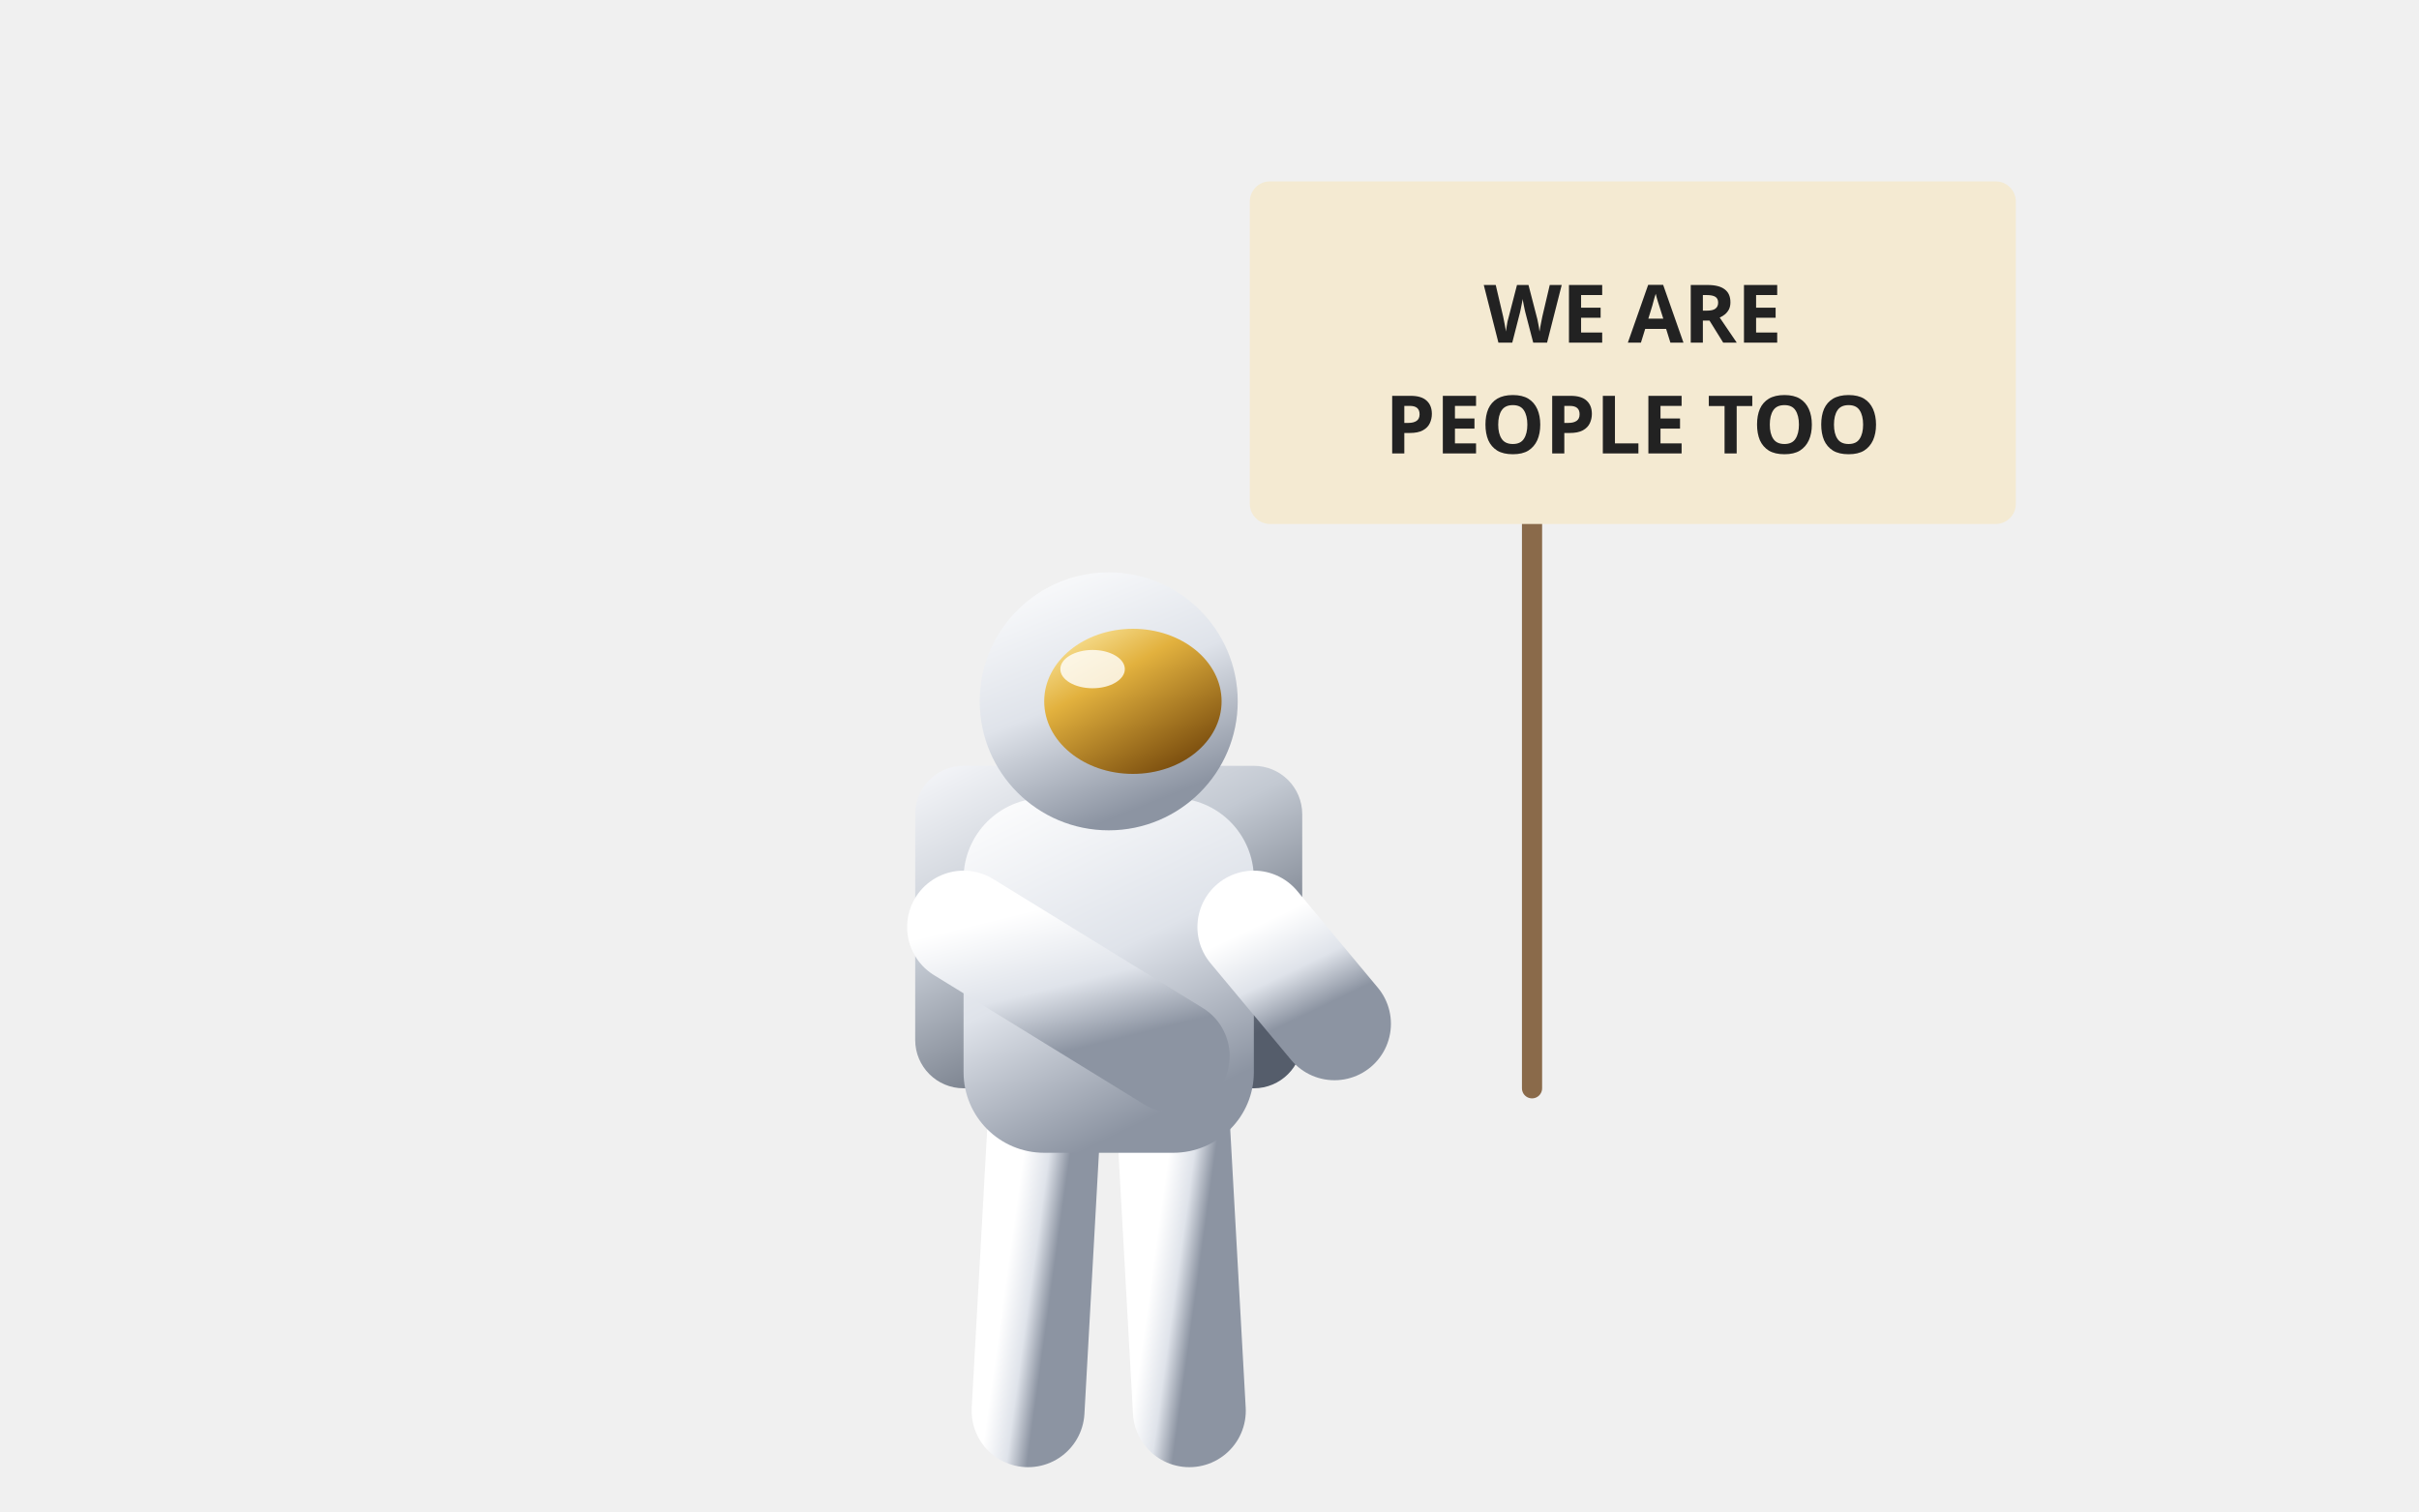
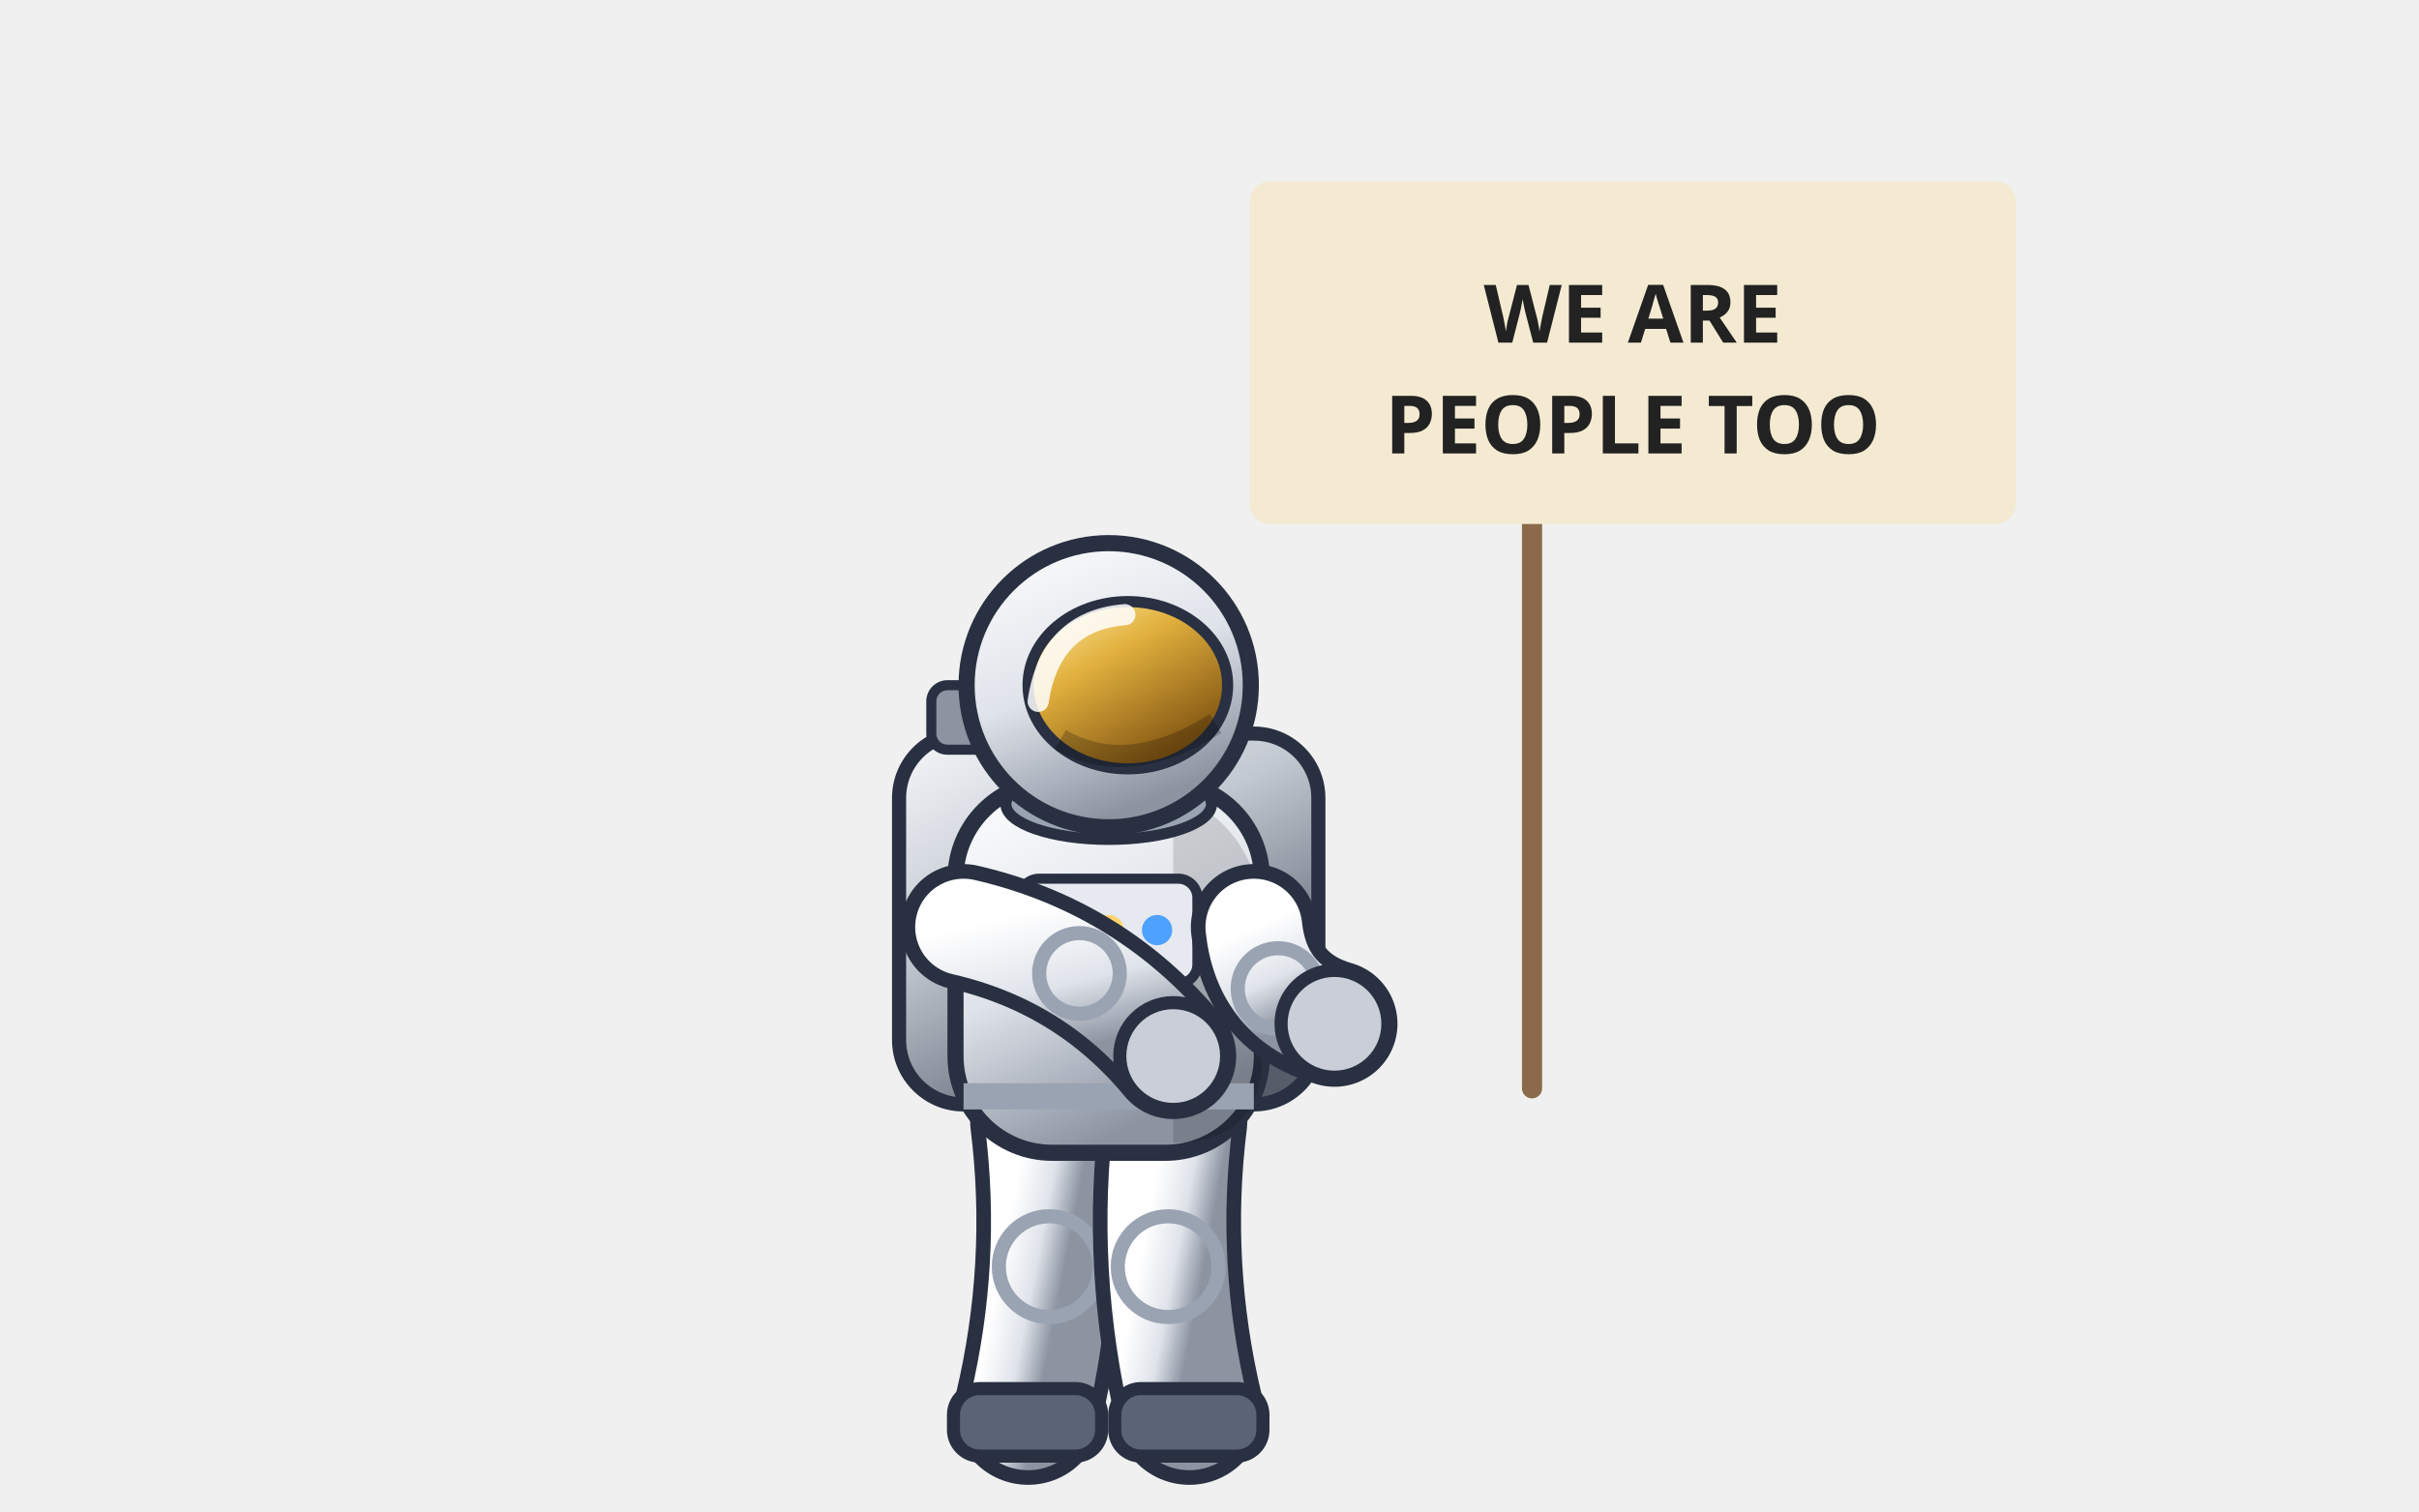
<svg xmlns="http://www.w3.org/2000/svg" viewBox="0 0 240 150" width="240" height="150">
  <defs>
    <linearGradient id="metal" x1="0" y1="0" x2="0.6" y2="1">
      <stop offset="0" stop-color="#f6f7fa" />
      <stop offset="0.45" stop-color="#c3c9d2" />
      <stop offset="1" stop-color="#555d6b" />
    </linearGradient>
    <linearGradient id="hull" x1="0" y1="0" x2="0.5" y2="1">
      <stop offset="0" stop-color="#8a93a3" />
      <stop offset="0.5" stop-color="#3b414d" />
      <stop offset="1" stop-color="#15181e" />
    </linearGradient>
    <linearGradient id="white" x1="0" y1="0" x2="0.4" y2="1">
      <stop offset="0" stop-color="#ffffff" />
      <stop offset="0.55" stop-color="#dfe3ea" />
      <stop offset="1" stop-color="#8c94a2" />
    </linearGradient>
    <linearGradient id="gold" x1="0" y1="0" x2="0.7" y2="1">
      <stop offset="0" stop-color="#fff0b0" />
      <stop offset="0.4" stop-color="#e2b13e" />
      <stop offset="1" stop-color="#7a4d0e" />
    </linearGradient>
    <linearGradient id="solar" x1="0" y1="0" x2="1" y2="1">
      <stop offset="0" stop-color="#3a64c4" />
      <stop offset="0.5" stop-color="#173478" />
      <stop offset="1" stop-color="#0a1638" />
    </linearGradient>
    <linearGradient id="stone" x1="0" y1="0" x2="0.5" y2="1">
      <stop offset="0" stop-color="#c9ccd1" />
      <stop offset="0.5" stop-color="#8d939c" />
      <stop offset="1" stop-color="#454a52" />
    </linearGradient>
    <linearGradient id="rust" x1="0" y1="0" x2="0.5" y2="1">
      <stop offset="0" stop-color="#e0a070" />
      <stop offset="0.5" stop-color="#a55a30" />
      <stop offset="1" stop-color="#4a2210" />
    </linearGradient>
    <linearGradient id="glass" x1="0" y1="0" x2="0.4" y2="1">
      <stop offset="0" stop-color="#e8f6ff" stop-opacity="0.85" />
      <stop offset="1" stop-color="#6aa8d8" stop-opacity="0.35" />
    </linearGradient>
    <linearGradient id="ice" x1="0" y1="0" x2="0.5" y2="1">
      <stop offset="0" stop-color="#ffffff" />
      <stop offset="0.5" stop-color="#bfe6ff" />
      <stop offset="1" stop-color="#5d9ccc" />
    </linearGradient>
    <pattern id="cells" width="7" height="7" patternUnits="userSpaceOnUse">
      <rect width="7" height="7" fill="url(#solar)" />
      <path d="M7 0V7M0 7H7" stroke="#6f93e6" stroke-width="0.5" opacity="0.6" />
    </pattern>
    <radialGradient id="plume" cx="0.5" cy="0.5" r="0.5">
      <stop offset="0" stop-color="#fff" />
      <stop offset="0.25" stop-color="#bfe3ff" />
      <stop offset="0.6" stop-color="#4f9dff" stop-opacity="0.5" />
      <stop offset="1" stop-color="#4f9dff" stop-opacity="0" />
    </radialGradient>
    <radialGradient id="warm" cx="0.5" cy="0.5" r="0.5">
      <stop offset="0" stop-color="#fff7e0" />
      <stop offset="0.3" stop-color="#ffc46b" />
      <stop offset="1" stop-color="#ff8a2a" stop-opacity="0" />
    </radialGradient>
    <radialGradient id="red" cx="0.5" cy="0.5" r="0.5">
      <stop offset="0" stop-color="#fff" />
      <stop offset="0.3" stop-color="#ff4a3d" />
      <stop offset="1" stop-color="#ff4a3d" stop-opacity="0" />
    </radialGradient>
    <radialGradient id="green" cx="0.5" cy="0.5" r="0.5">
      <stop offset="0" stop-color="#f0fff0" />
      <stop offset="0.35" stop-color="#5ee07a" />
      <stop offset="1" stop-color="#1e8a3a" stop-opacity="0" />
    </radialGradient>
    <radialGradient id="cyan" cx="0.5" cy="0.5" r="0.5">
      <stop offset="0" stop-color="#fff" />
      <stop offset="0.35" stop-color="#6ff0ff" />
      <stop offset="1" stop-color="#1ab4d8" stop-opacity="0" />
    </radialGradient>
    <radialGradient id="dish" cx="0.35" cy="0.3" r="0.8">
      <stop offset="0" stop-color="#fff" />
      <stop offset="0.6" stop-color="#c9ced8" />
      <stop offset="1" stop-color="#5d6573" />
    </radialGradient>
    <radialGradient id="ball" cx="0.35" cy="0.3" r="0.75">
      <stop offset="0" stop-color="#ffffff" />
      <stop offset="0.5" stop-color="#b9c0cb" />
      <stop offset="1" stop-color="#3d434e" />
    </radialGradient>
    <filter id="soft" x="-50%" y="-50%" width="200%" height="200%">
      <feGaussianBlur stdDeviation="2.2" />
    </filter>
  </defs>
  <g transform="rotate(0 120 75)">
    <g>
-       <rect x="90.8" y="76" width="38.4" height="32" rx="4.8" fill="url(#metal)" />
-       <line x1="103.6" y1="111.2" x2="102" y2="140" stroke="url(#white)" stroke-width="11.2" stroke-linecap="round" />
-       <line x1="116.4" y1="111.2" x2="118" y2="140" stroke="url(#white)" stroke-width="11.2" stroke-linecap="round" />
-       <rect x="95.6" y="79.2" width="28.8" height="35.2" rx="8" fill="url(#white)" />
-       <line x1="95.6" y1="92" x2="116.4" y2="104.8" stroke="url(#white)" stroke-width="11.2" stroke-linecap="round" />
-       <line x1="124.4" y1="92" x2="132.4" y2="101.6" stroke="url(#white)" stroke-width="11.2" stroke-linecap="round" />
-       <circle cx="110" cy="69.6" r="12.8" fill="url(#white)" />
-       <ellipse cx="112.4" cy="69.6" rx="8.8" ry="7.2" fill="url(#gold)" />
-       <ellipse cx="108.4" cy="66.4" rx="3.2" ry="1.9" fill="#fff" opacity="0.8" />
+       <rect x="89.2" y="72.8" width="41.6" height="36.8" rx="6.4" fill="url(#metal)" stroke="#283041" stroke-width="1.4" />
+       <rect x="92.4" y="68" width="8" height="6.4" rx="1.6" fill="#8c94a2" stroke="#283041" stroke-width="1" />
+       <path d="M103.6 111.2 Q105.4 125.7 102 140" fill="none" stroke="#283041" stroke-width="14.7" stroke-linecap="round" />
+       <path d="M103.6 111.2 Q105.4 125.7 102 140" fill="none" stroke="url(#white)" stroke-width="11.8" stroke-linecap="round" />
+       <circle cx="104.1" cy="125.7" r="5" fill="none" stroke="#9aa3b2" stroke-width="1.4" />
+       <rect x="94.6" y="137.8" width="14.7" height="6.7" rx="2.6" fill="#5b6475" stroke="#283041" stroke-width="1.3" />
+       <path d="M116.4 111.2 Q114.6 125.7 118 140" fill="none" stroke="#283041" stroke-width="14.7" stroke-linecap="round" />
+       <path d="M116.4 111.2 Q114.6 125.7 118 140" fill="none" stroke="url(#white)" stroke-width="11.8" stroke-linecap="round" />
+       <circle cx="115.9" cy="125.7" r="5" fill="none" stroke="#9aa3b2" stroke-width="1.4" />
+       <rect x="110.6" y="137.8" width="14.7" height="6.7" rx="2.6" fill="#5b6475" stroke="#283041" stroke-width="1.3" />
+       <rect x="94.8" y="77.6" width="30.4" height="36.8" rx="9.6" fill="url(#white)" stroke="#283041" stroke-width="1.6" />
+       <path d="M116.4 78.6 Q125.2 82.4 125.2 92 L125.2 104.8 Q125.2 113.4 116.4 113.4 Z" fill="#000" opacity="0.14" />
+       <line x1="95.6" y1="108.8" x2="124.4" y2="108.8" stroke="#9aa3b2" stroke-width="2.6" />
+       <rect x="101.2" y="87.2" width="17.6" height="10.4" rx="1.9" fill="#e6e9ef" stroke="#283041" stroke-width="1" />
+       <circle cx="105.2" cy="92.3" r="1.5" fill="#e05252" />
+       <circle cx="110" cy="92.3" r="1.5" fill="#ffd36b" />
+       <circle cx="114.8" cy="92.3" r="1.5" fill="#4ea1ff" />
+       <path d="M95.6 92 Q108.2 94.9 116.4 104.8" fill="none" stroke="#283041" stroke-width="12.5" stroke-linecap="round" />
+       <path d="M95.6 92 Q108.2 94.9 116.4 104.8" fill="none" stroke="url(#white)" stroke-width="9.6" stroke-linecap="round" />
+       <circle cx="107.1" cy="96.6" r="4" fill="none" stroke="#9aa3b2" stroke-width="1.4" />
+       <circle cx="116.4" cy="104.8" r="5.3" fill="#c9ced8" stroke="#283041" stroke-width="1.3" />
+       <path d="M124.4 92 Q125.2 99.5 132.4 101.6" fill="none" stroke="#283041" stroke-width="12.5" stroke-linecap="round" />
+       <path d="M124.4 92 Q125.2 99.5 132.4 101.6" fill="none" stroke="url(#white)" stroke-width="9.6" stroke-linecap="round" />
+       <circle cx="126.8" cy="98.1" r="4" fill="none" stroke="#9aa3b2" stroke-width="1.4" />
+       <circle cx="132.4" cy="101.6" r="5.3" fill="#c9ced8" stroke="#283041" stroke-width="1.3" />
+       <ellipse cx="110" cy="79.8" rx="10.2" ry="3.5" fill="#9aa3b2" stroke="#283041" stroke-width="1.1" />
+       <circle cx="110" cy="68" r="14.1" fill="url(#white)" stroke="#283041" stroke-width="1.6" />
+       <ellipse cx="111.9" cy="68" rx="9.9" ry="8.3" fill="url(#gold)" stroke="#283041" stroke-width="1.1" />
+       <path d="M103 69.6 Q104.2 61.6 111.6 61" fill="none" stroke="#fff" stroke-width="2.1" stroke-linecap="round" opacity="0.85" />
+       <path d="M105.2 73.4 Q111.9 77.3 120.6 71.8" fill="none" stroke="#000" stroke-width="2.2" opacity="0.22" />
    </g>
    <line x1="152" y1="108" x2="152" y2="40" stroke="#8a6a4a" stroke-width="2" stroke-linecap="round" />
    <rect x="124" y="18" width="76" height="34" rx="2" fill="#f4ead2" />
    <text x="162" y="34" fill="#222" font-family="sans-serif" font-size="8" font-weight="700" text-anchor="middle">WE ARE</text>
    <text x="162" y="45" fill="#222" font-family="sans-serif" font-size="8" font-weight="700" text-anchor="middle">PEOPLE TOO</text>
  </g>
</svg>
